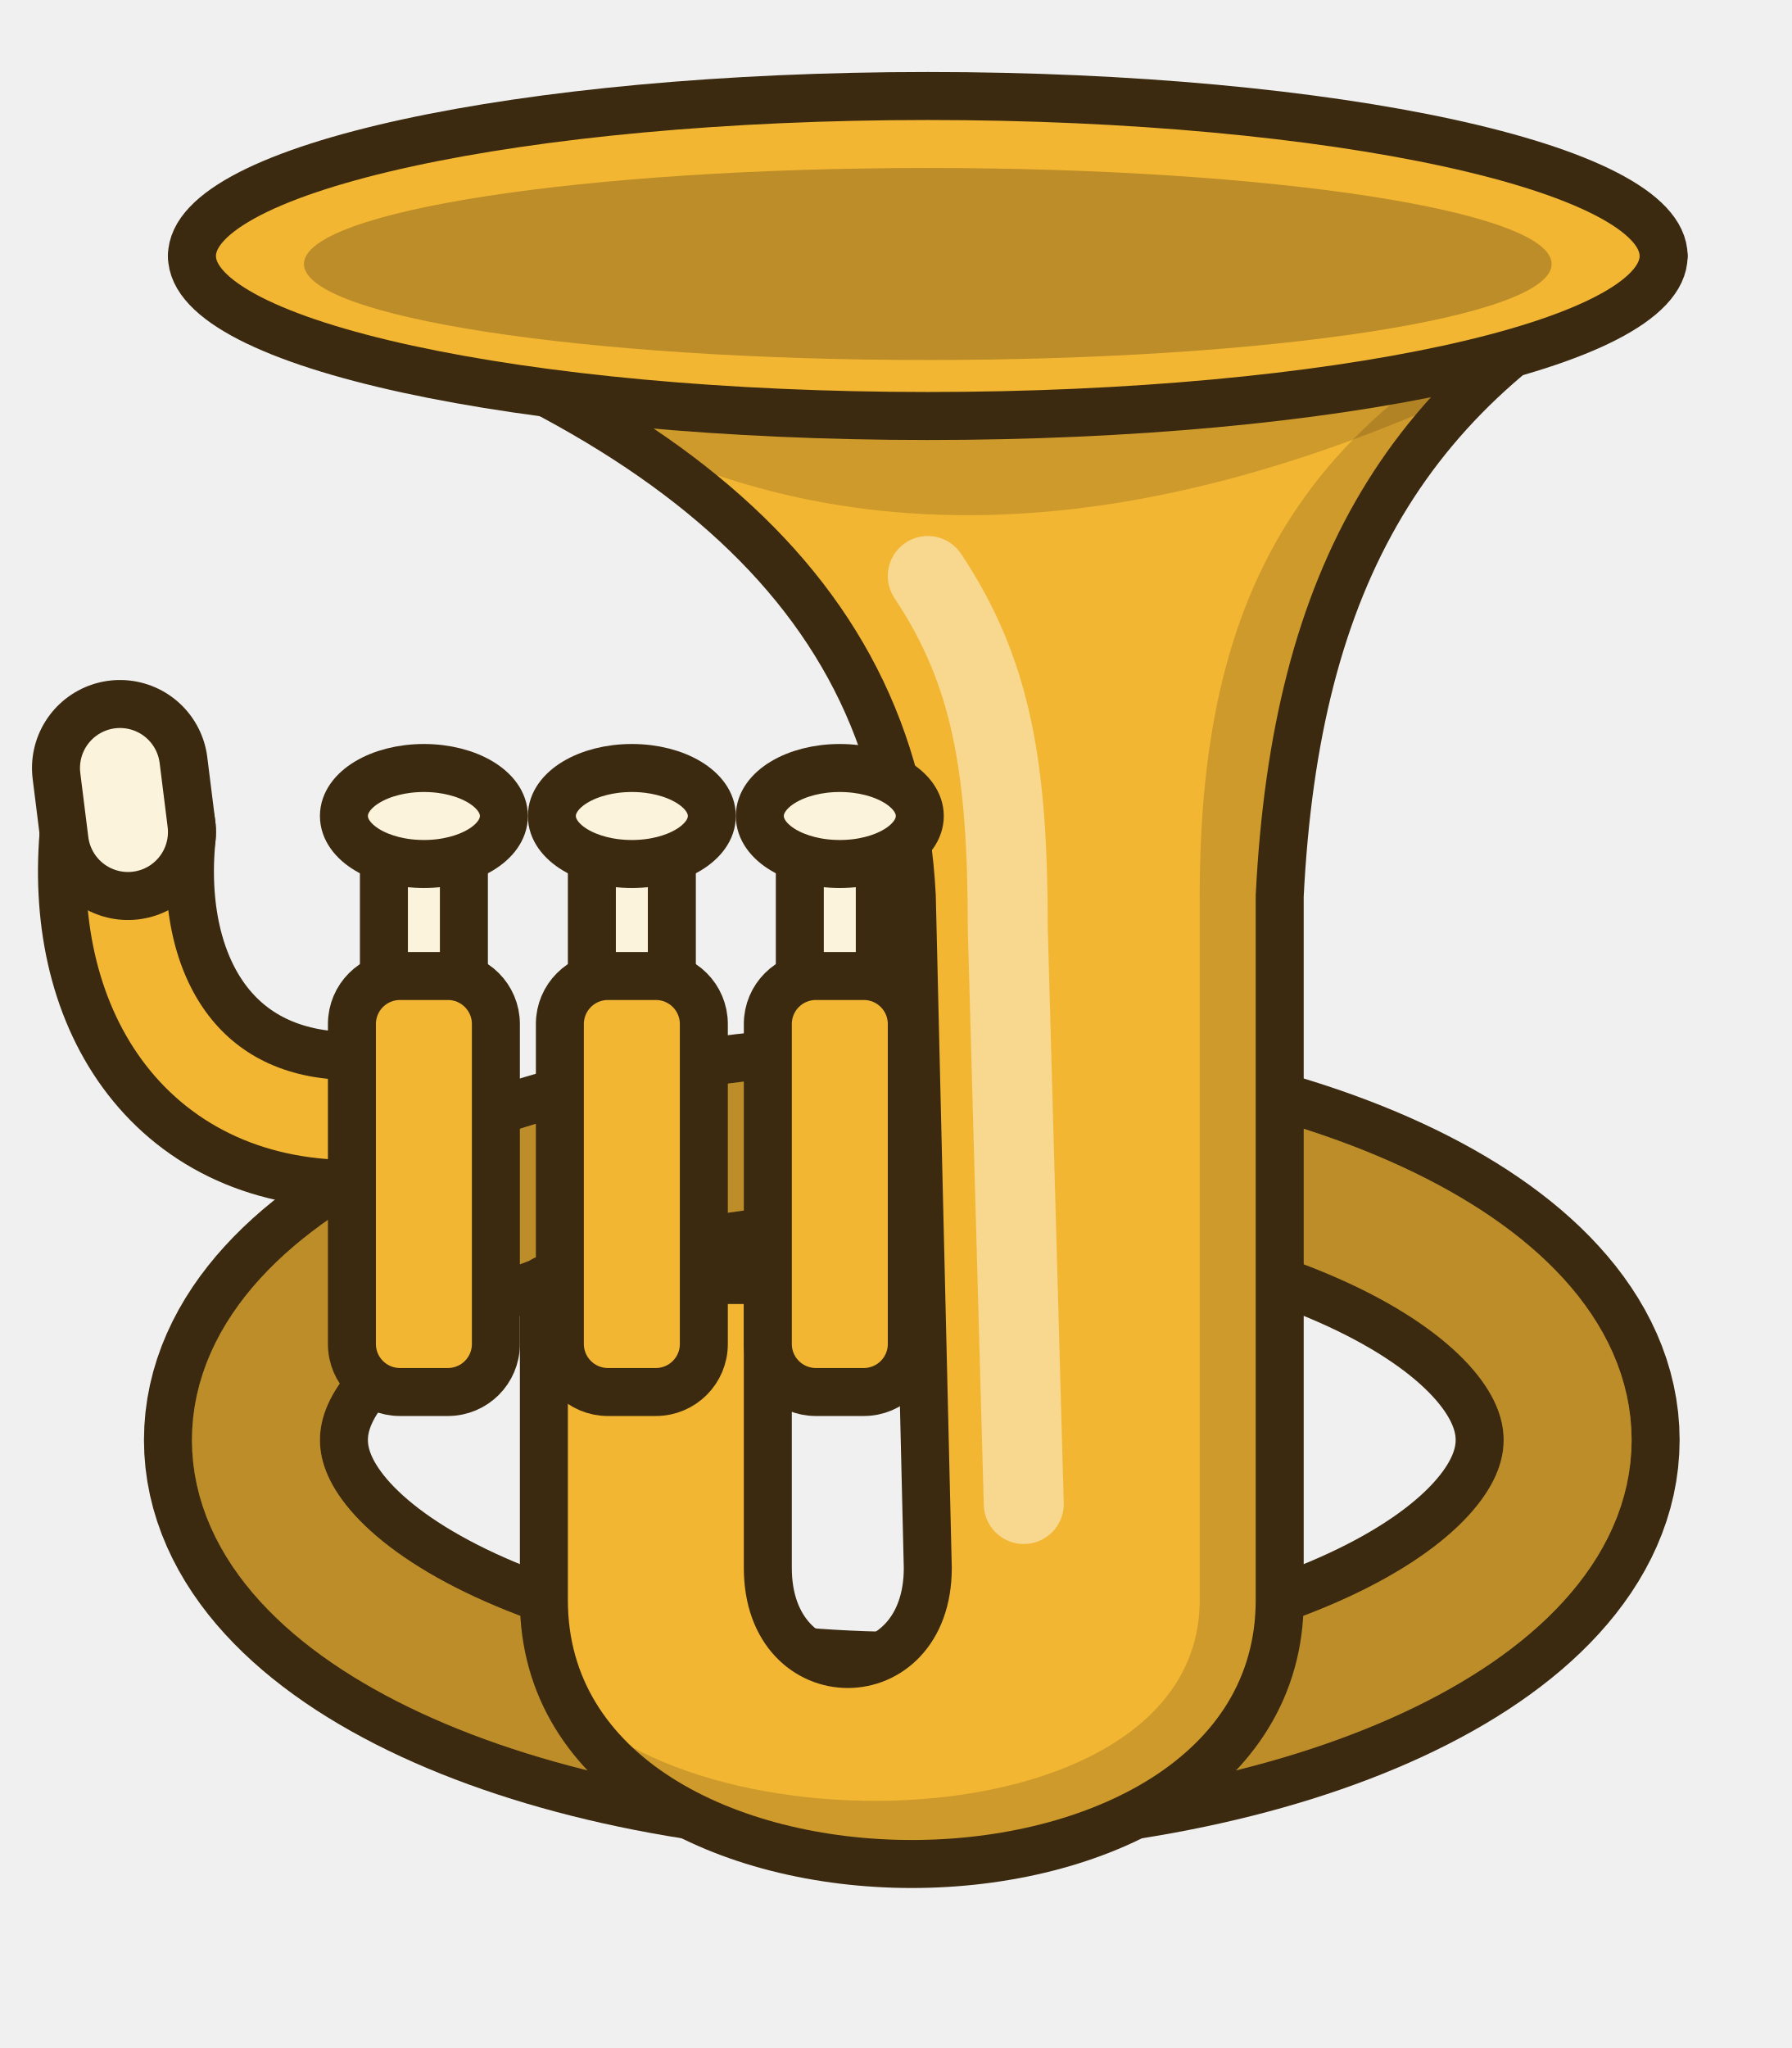
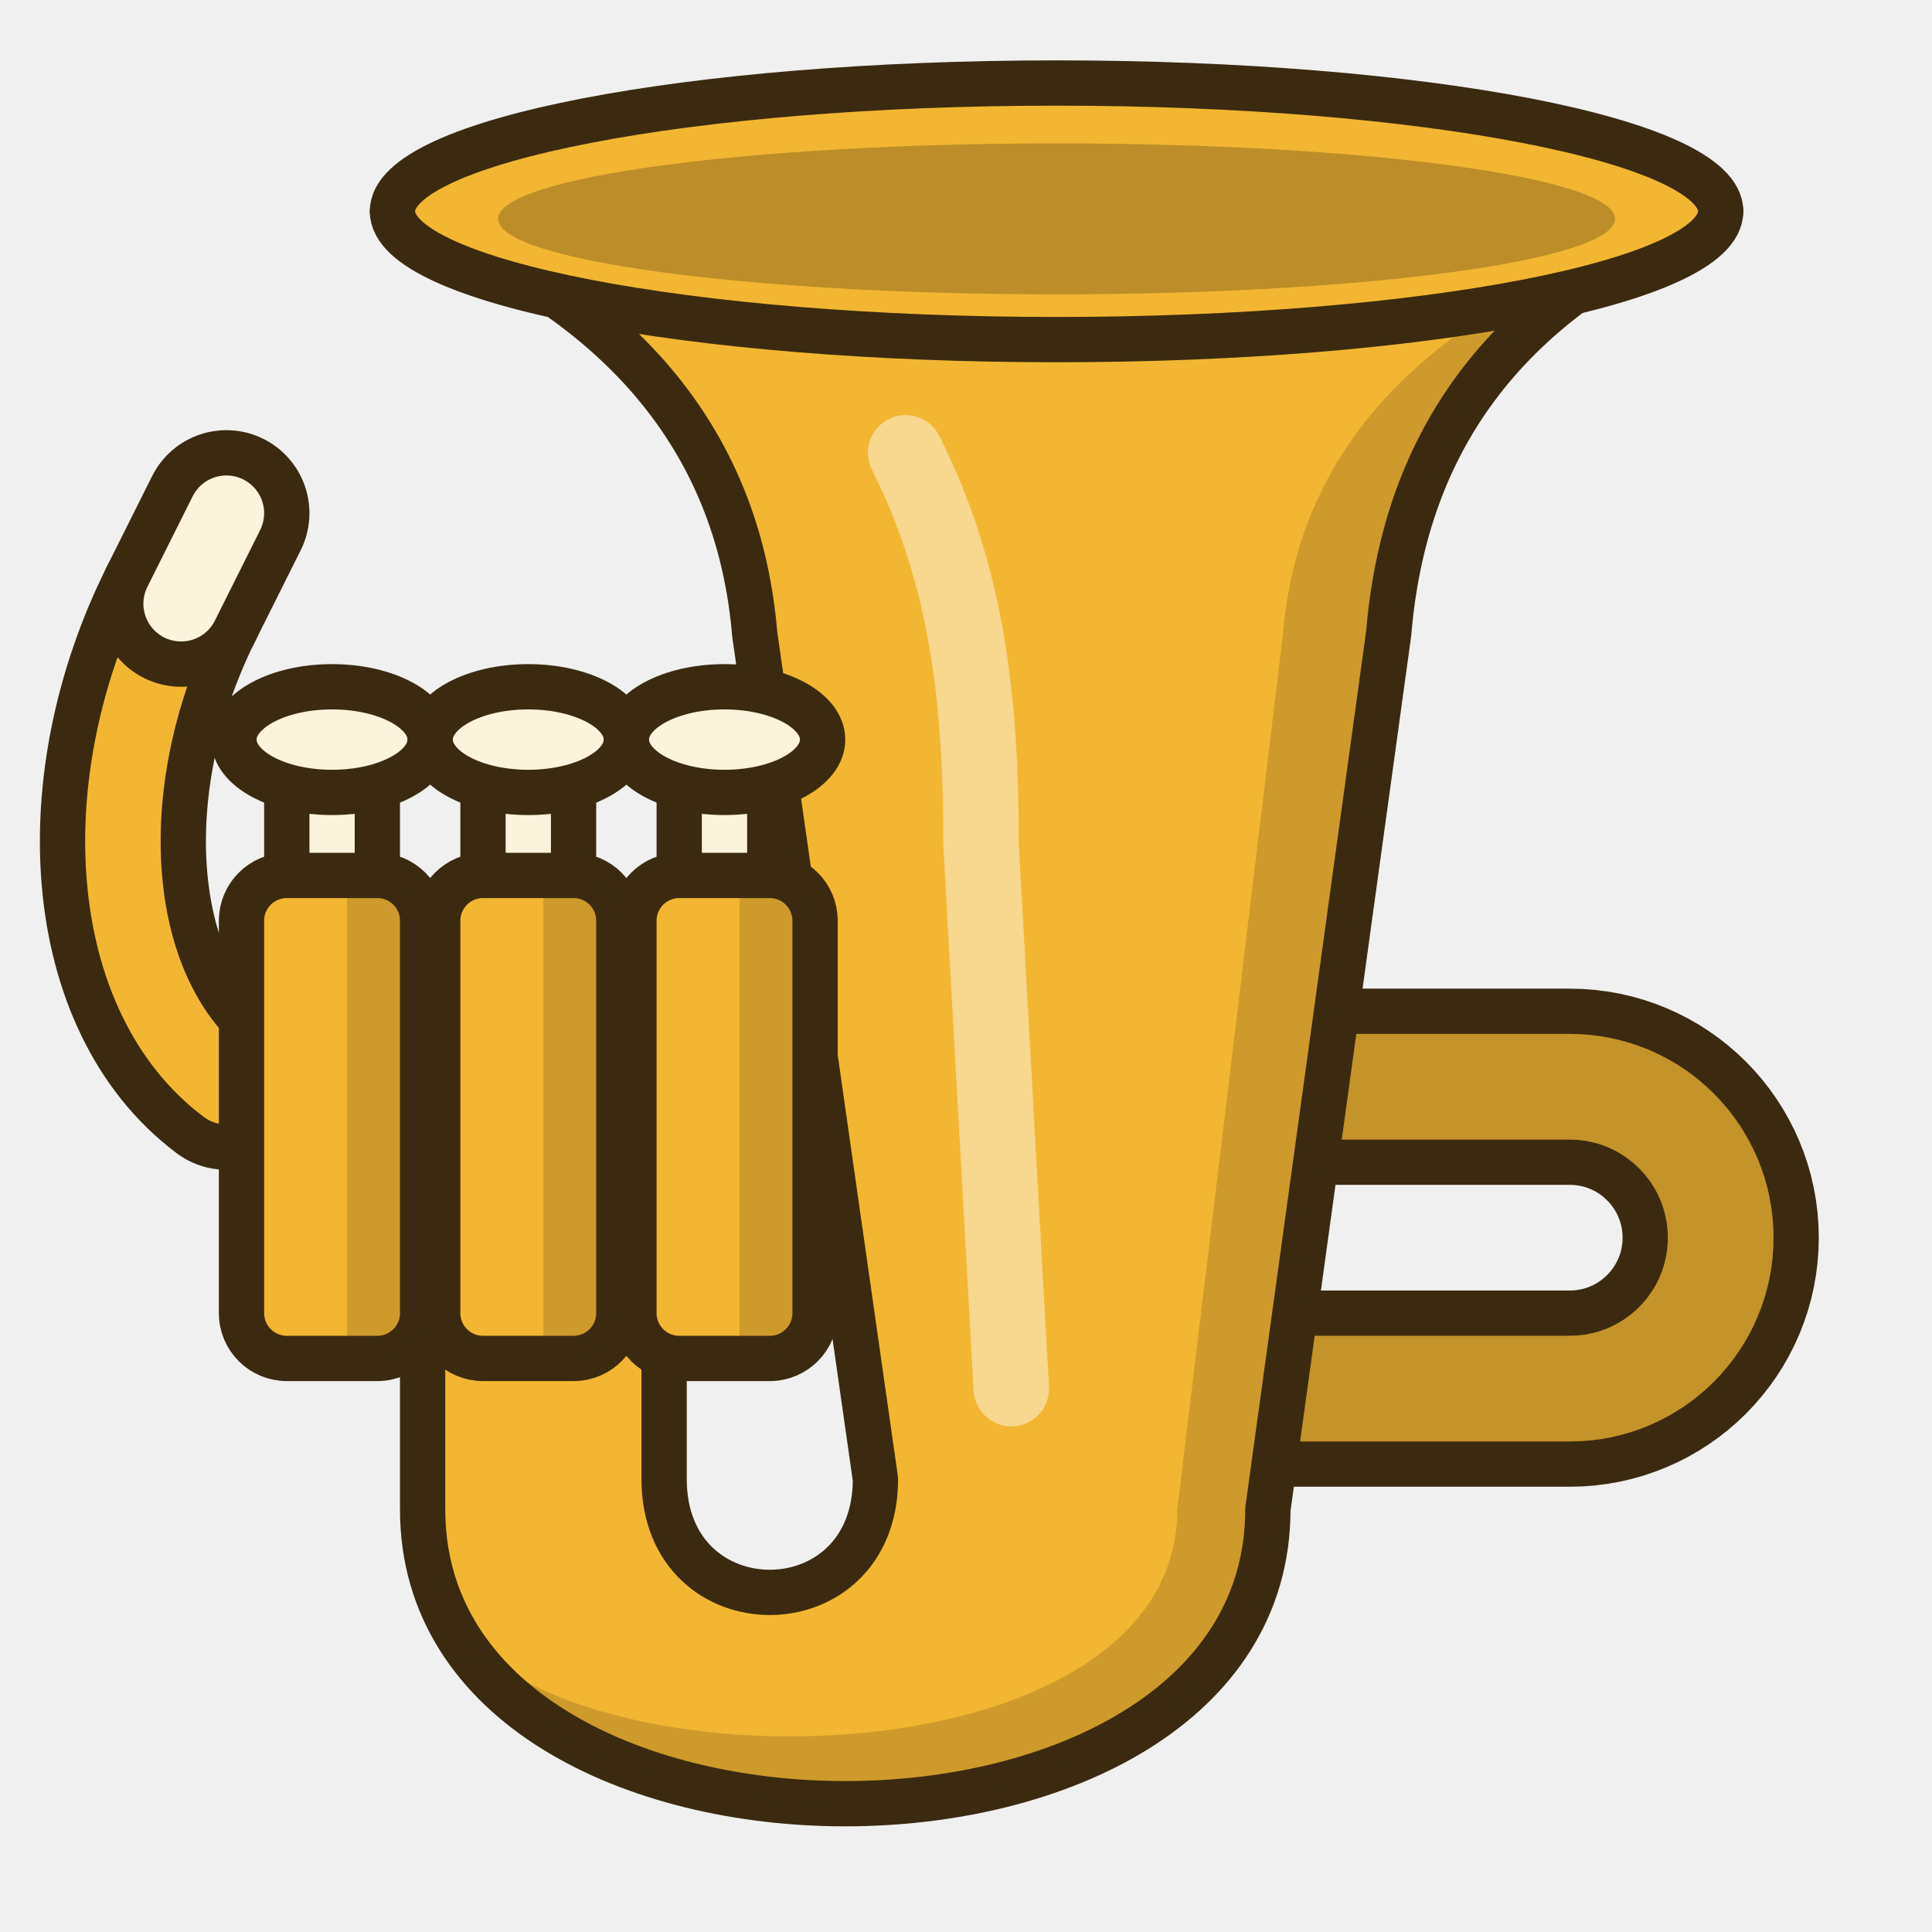
- <svg xmlns="http://www.w3.org/2000/svg" viewBox="0 0 112 128">
-   <ellipse cx="57" cy="90" rx="41" ry="19" fill="none" stroke="#3b2a10" stroke-width="14" />
-   <ellipse cx="57" cy="90" rx="41" ry="19" fill="none" stroke="#f2b632" stroke-width="8" />
-   <ellipse cx="57" cy="90" rx="41" ry="19" fill="none" stroke="#3b2a10" stroke-width="8" opacity="0.3" />
-   <path d="M12 16 C 40 24, 56 36, 57 56 L 58 98 C 58 106, 48 106, 48 98 L 48 80 L 34 80 L 34 100 C 34 122, 80 122, 80 100 L 80 56 C 81 36, 88 24, 104 16 Z" fill="#f2b632" stroke="#3b2a10" stroke-width="3" stroke-linejoin="round" />
-   <path d="M104 16 C 88 24, 81 36, 80 56 L 80 100 C 80 122, 34 122, 34 100 L 34 104 C 40 116, 75 116, 75 100 L 75 56 C 75 36, 82 24, 104 16 Z" fill="#3b2a10" opacity="0.2" />
-   <path d="M12 16 C 20.4 18.4, 27.7 21.2, 33.9 24.4 Q 58 40, 92 24.4 C 95.2 21.2, 99.2 18.4, 104 16 Z" fill="#3b2a10" opacity="0.2" />
-   <path d="M58 36 C 62 42, 63 48, 63 58 L 64 94" fill="none" stroke="#ffffff" stroke-width="5" stroke-linecap="round" opacity="0.45" />
-   <ellipse cx="58" cy="16" rx="46" ry="10" fill="#f2b632" stroke="#3b2a10" stroke-width="3" />
-   <ellipse cx="58" cy="16.5" rx="39" ry="6" fill="#3b2a10" opacity="0.3" />
-   <path d="M22 70 C 12 70, 7 62, 8 52" fill="none" stroke="#3b2a10" stroke-width="11" stroke-linecap="round" />
-   <path d="M22 70 C 12 70, 7 62, 8 52" fill="none" stroke="#f2b632" stroke-width="5" stroke-linecap="round" />
-   <path d="M8 52 L7.5 48" fill="none" stroke="#3b2a10" stroke-width="11" stroke-linecap="round" />
-   <path d="M8 52 L7.5 48" fill="none" stroke="#fbf3dc" stroke-width="5" stroke-linecap="round" />
+ <svg xmlns="http://www.w3.org/2000/svg" viewBox="0 0 128 128">
+   <g fill="none" stroke-linecap="round" stroke-linejoin="round">
+     <path d="M82 72 H104 A10 10 0 0 1 104 92 H82" stroke="#3b2a10" stroke-width="13" />
+     <path d="M82 72 H104 A10 10 0 0 1 104 92 H82" stroke="#f2b632" stroke-width="7" />
+     <path d="M82 72 H104 A10 10 0 0 1 104 92 H82" stroke="#3b2a10" stroke-width="7" opacity="0.25" />
+   </g>
+   <path d="M26 14 C 42 20, 49 30, 50 42 L 58 98 C 58 108, 44 108, 44 98 L 44 84 L 28 84 L 28 100 C 28 126, 84 126, 84 100 L 92 42 C 93 30, 99 20, 114 14 Z" fill="#f2b632" stroke="#3b2a10" stroke-width="3" stroke-linejoin="round" />
+   <path d="M114 14C99 20 93 30 92 42L84 100C84 126 28 126 28 100L29 105.6C34 119 78 119 78 100L85 42C86 30 94 20 114 14Z" fill="#3b2a10" opacity="0.2" />
+   <path d="M60 30 C 64 38, 65 46, 65 56 L 67 92" fill="none" stroke="#ffffff" stroke-width="5" stroke-linecap="round" opacity="0.45" />
+   <ellipse cx="70" cy="14" rx="44" ry="8.5" fill="#f2b632" stroke="#3b2a10" stroke-width="3" />
+   <ellipse cx="70" cy="14.5" rx="37" ry="5" fill="#3b2a10" opacity="0.3" />
+   <path d="M15 72 C 7 66, 6 52, 12 40" fill="none" stroke="#3b2a10" stroke-width="11" stroke-linecap="round" />
+   <path d="M15 72 C 7 66, 6 52, 12 40" fill="none" stroke="#f2b632" stroke-width="5" stroke-linecap="round" />
+   <path d="M12 40 L15 34" fill="none" stroke="#3b2a10" stroke-width="11" stroke-linecap="round" />
+   <path d="M12 40 L15 34" fill="none" stroke="#fbf3dc" stroke-width="5" stroke-linecap="round" />
  <g stroke="#3b2a10" stroke-width="3" stroke-linejoin="round">
-     <rect x="24" y="52" width="5" height="10" fill="#fbf3dc" />
-     <rect x="37" y="52" width="5" height="10" fill="#fbf3dc" />
-     <rect x="50" y="52" width="5" height="10" fill="#fbf3dc" />
-     <ellipse cx="26.5" cy="51" rx="5" ry="3" fill="#fbf3dc" />
-     <ellipse cx="39.5" cy="51" rx="5" ry="3" fill="#fbf3dc" />
-     <ellipse cx="52.5" cy="51" rx="5" ry="3" fill="#fbf3dc" />
-     <rect x="22" y="61" width="9" height="26" rx="3" fill="#f2b632" />
-     <rect x="35" y="61" width="9" height="26" rx="3" fill="#f2b632" />
-     <rect x="48" y="61" width="9" height="26" rx="3" fill="#f2b632" />
+     <rect x="19" y="50" width="6" height="10" fill="#fbf3dc" />
+     <rect x="32" y="50" width="6" height="10" fill="#fbf3dc" />
+     <rect x="45" y="50" width="6" height="10" fill="#fbf3dc" />
+     <ellipse cx="22" cy="49" rx="6.5" ry="3.5" fill="#fbf3dc" />
+     <ellipse cx="35" cy="49" rx="6.5" ry="3.5" fill="#fbf3dc" />
+     <ellipse cx="48" cy="49" rx="6.5" ry="3.5" fill="#fbf3dc" />
+     <rect x="16" y="58" width="12" height="32" rx="3" fill="#f2b632" />
+     <rect x="29" y="58" width="12" height="32" rx="3" fill="#f2b632" />
+     <rect x="42" y="58" width="12" height="32" rx="3" fill="#f2b632" />
+   </g>
+   <g fill="#3b2a10" opacity="0.2">
+     <path d="M23 58 H25 A3 3 0 0 1 28 61 V87 A3 3 0 0 1 25 90 H23 Z" />
+     <path d="M36 58 H38 A3 3 0 0 1 41 61 V87 A3 3 0 0 1 38 90 H36 Z" />
+     <path d="M49 58 H51 A3 3 0 0 1 54 61 V87 A3 3 0 0 1 51 90 H49 Z" />
  </g>
</svg>
